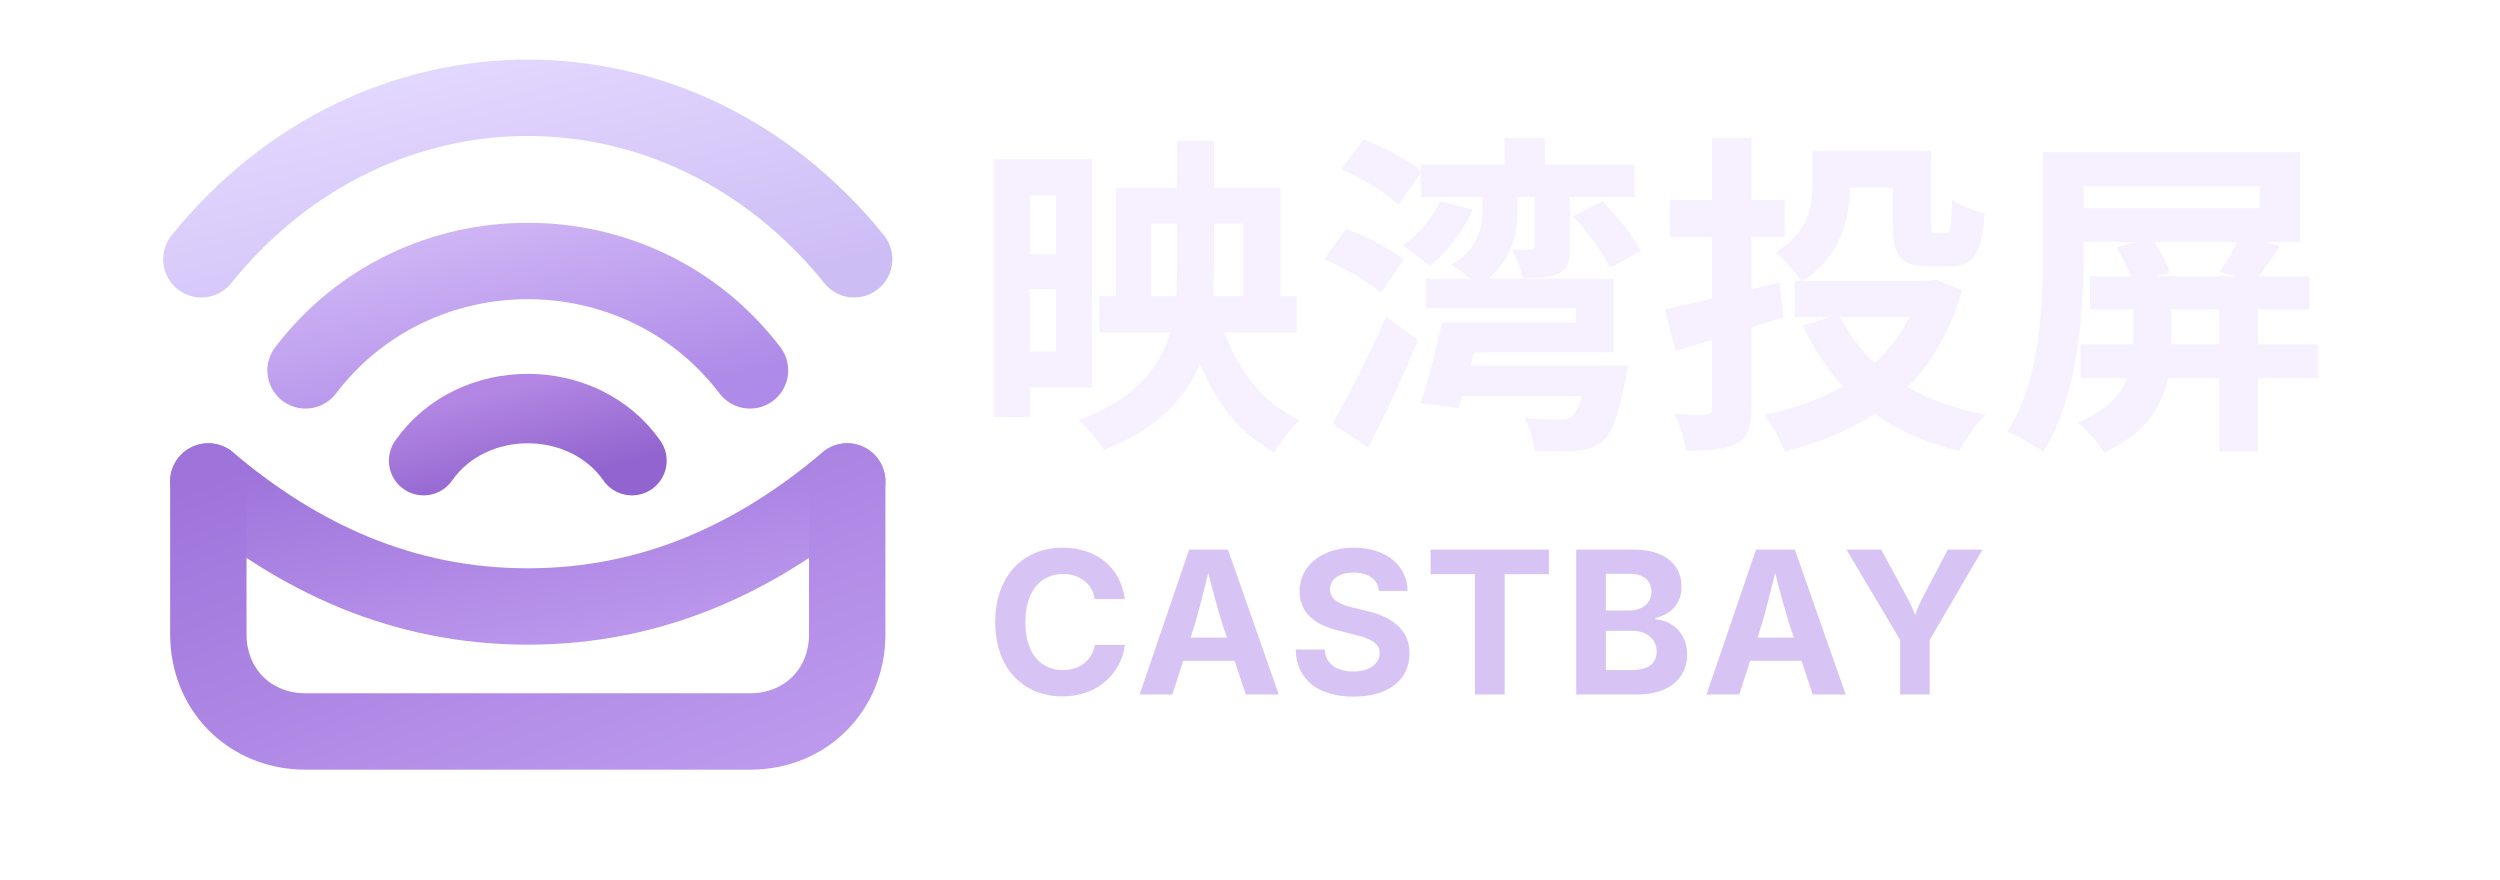
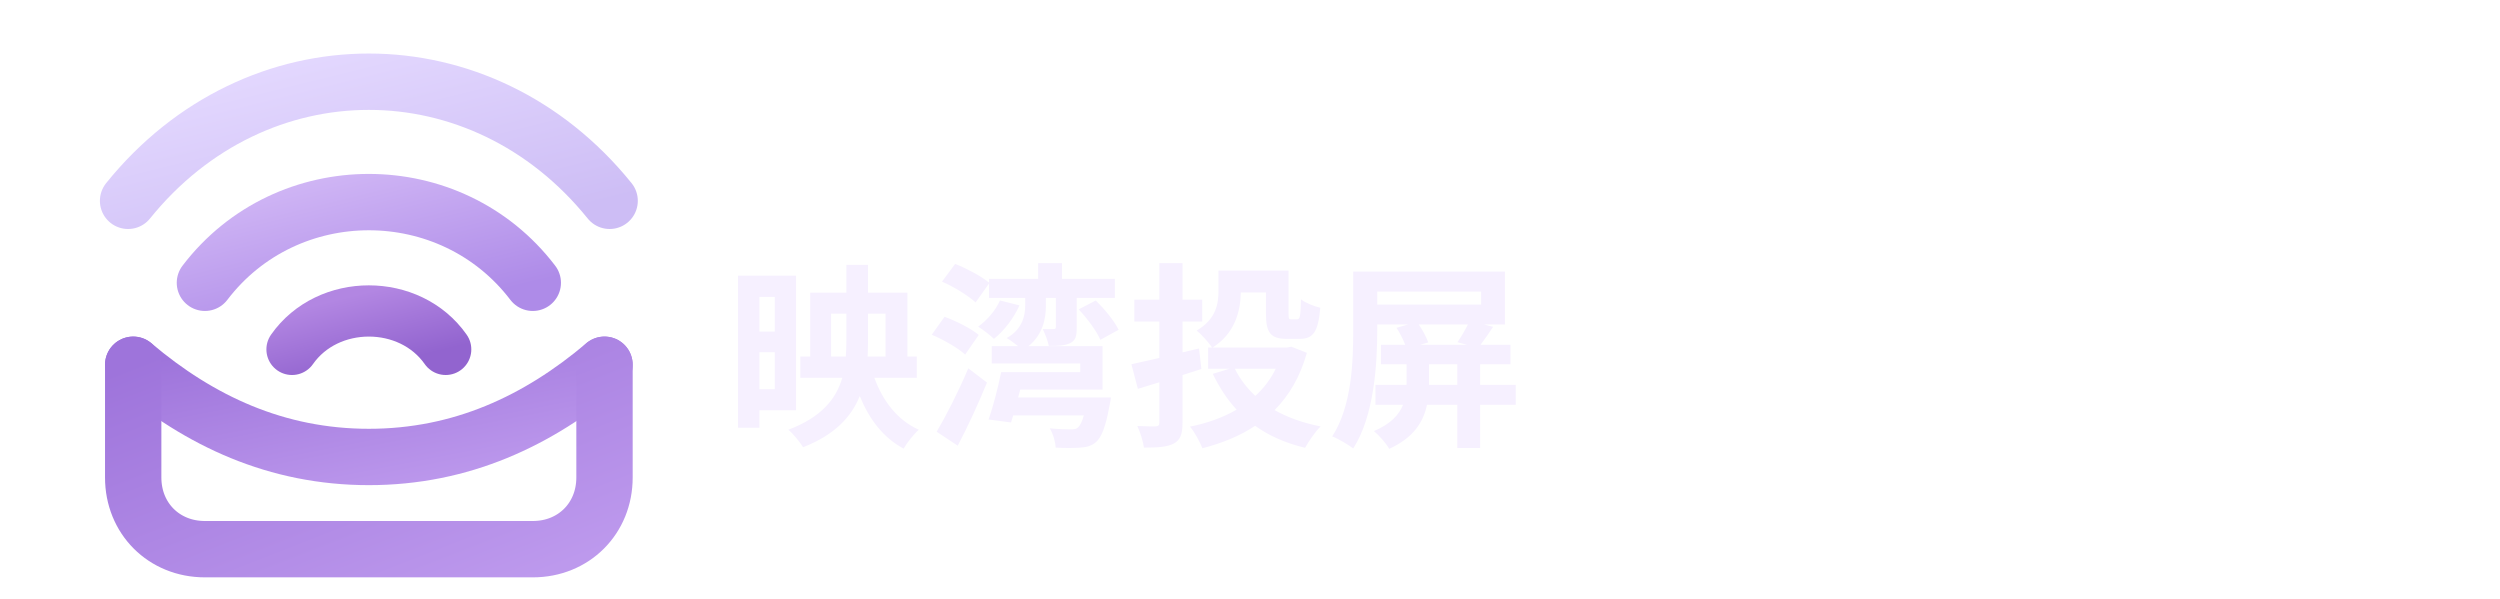
- <svg xmlns="http://www.w3.org/2000/svg" viewBox="0 0 540 190" role="img" aria-label="映湾投屏 CASTBAY horizontal-zh dark">
+ <svg xmlns="http://www.w3.org/2000/svg" viewBox="0 0 610 146" role="img" aria-label="映湾投屏 dark logo">
  <defs>
    <linearGradient id="outer" x1="0" y1="0" x2="1" y2="1">
      <stop offset="0" stop-color="#E5DAFF" />
      <stop offset="1" stop-color="#CDBDF5" />
    </linearGradient>
    <linearGradient id="middle" x1="0" y1="0" x2="1" y2="1">
      <stop offset="0" stop-color="#D0B6F5" />
      <stop offset="1" stop-color="#AE8BE8" />
    </linearGradient>
    <linearGradient id="inner" x1="0" y1="0" x2="1" y2="1">
      <stop offset="0" stop-color="#B286E2" />
      <stop offset="1" stop-color="#9264CF" />
    </linearGradient>
    <linearGradient id="base" x1="0" y1="0" x2="1" y2="1">
      <stop offset="0" stop-color="#9E74DB" />
      <stop offset="1" stop-color="#BD99ED" />
    </linearGradient>
  </defs>
-   <g transform="translate(18 14) scale(1.5)" fill="none" stroke-linecap="round" stroke-linejoin="round">
+   <g transform="translate(10 14) scale(1.25)" fill="none" stroke-linecap="round" stroke-linejoin="round">
    <path d="M17 28C42-3 86-3 111 28" stroke="url(#outer)" stroke-width="11" />
    <path d="M32 44C48 23 80 23 96 44" stroke="url(#middle)" stroke-width="11" />
    <path d="M49 57C56 47 72 47 79 57" stroke="url(#inner)" stroke-width="10" />
    <path d="M18 60c13 11 28 18 46 18s33-7 46-18" stroke="url(#base)" stroke-width="11" />
    <path d="M18 60v22c0 8 6 14 14 14h64c8 0 14-6 14-14V60" stroke="url(#base)" stroke-width="11" />
  </g>
-   <text x="210" y="91" fill="#F6F0FF" font-family="PingFang SC, Noto Sans SC, sans-serif" font-size="72" font-weight="700" letter-spacing="2">映湾投屏</text>
-   <text x="213" y="150" fill="#D7C4F5" font-family="Avenir Next, Inter, sans-serif" font-size="43" font-weight="650" letter-spacing="1.5">CASTBAY</text>
+   <text x="177" y="105" fill="#F6F0FF" font-family="PingFang SC, Noto Sans SC, sans-serif" font-size="48" font-weight="700" letter-spacing="1">映湾投屏</text>
</svg>
